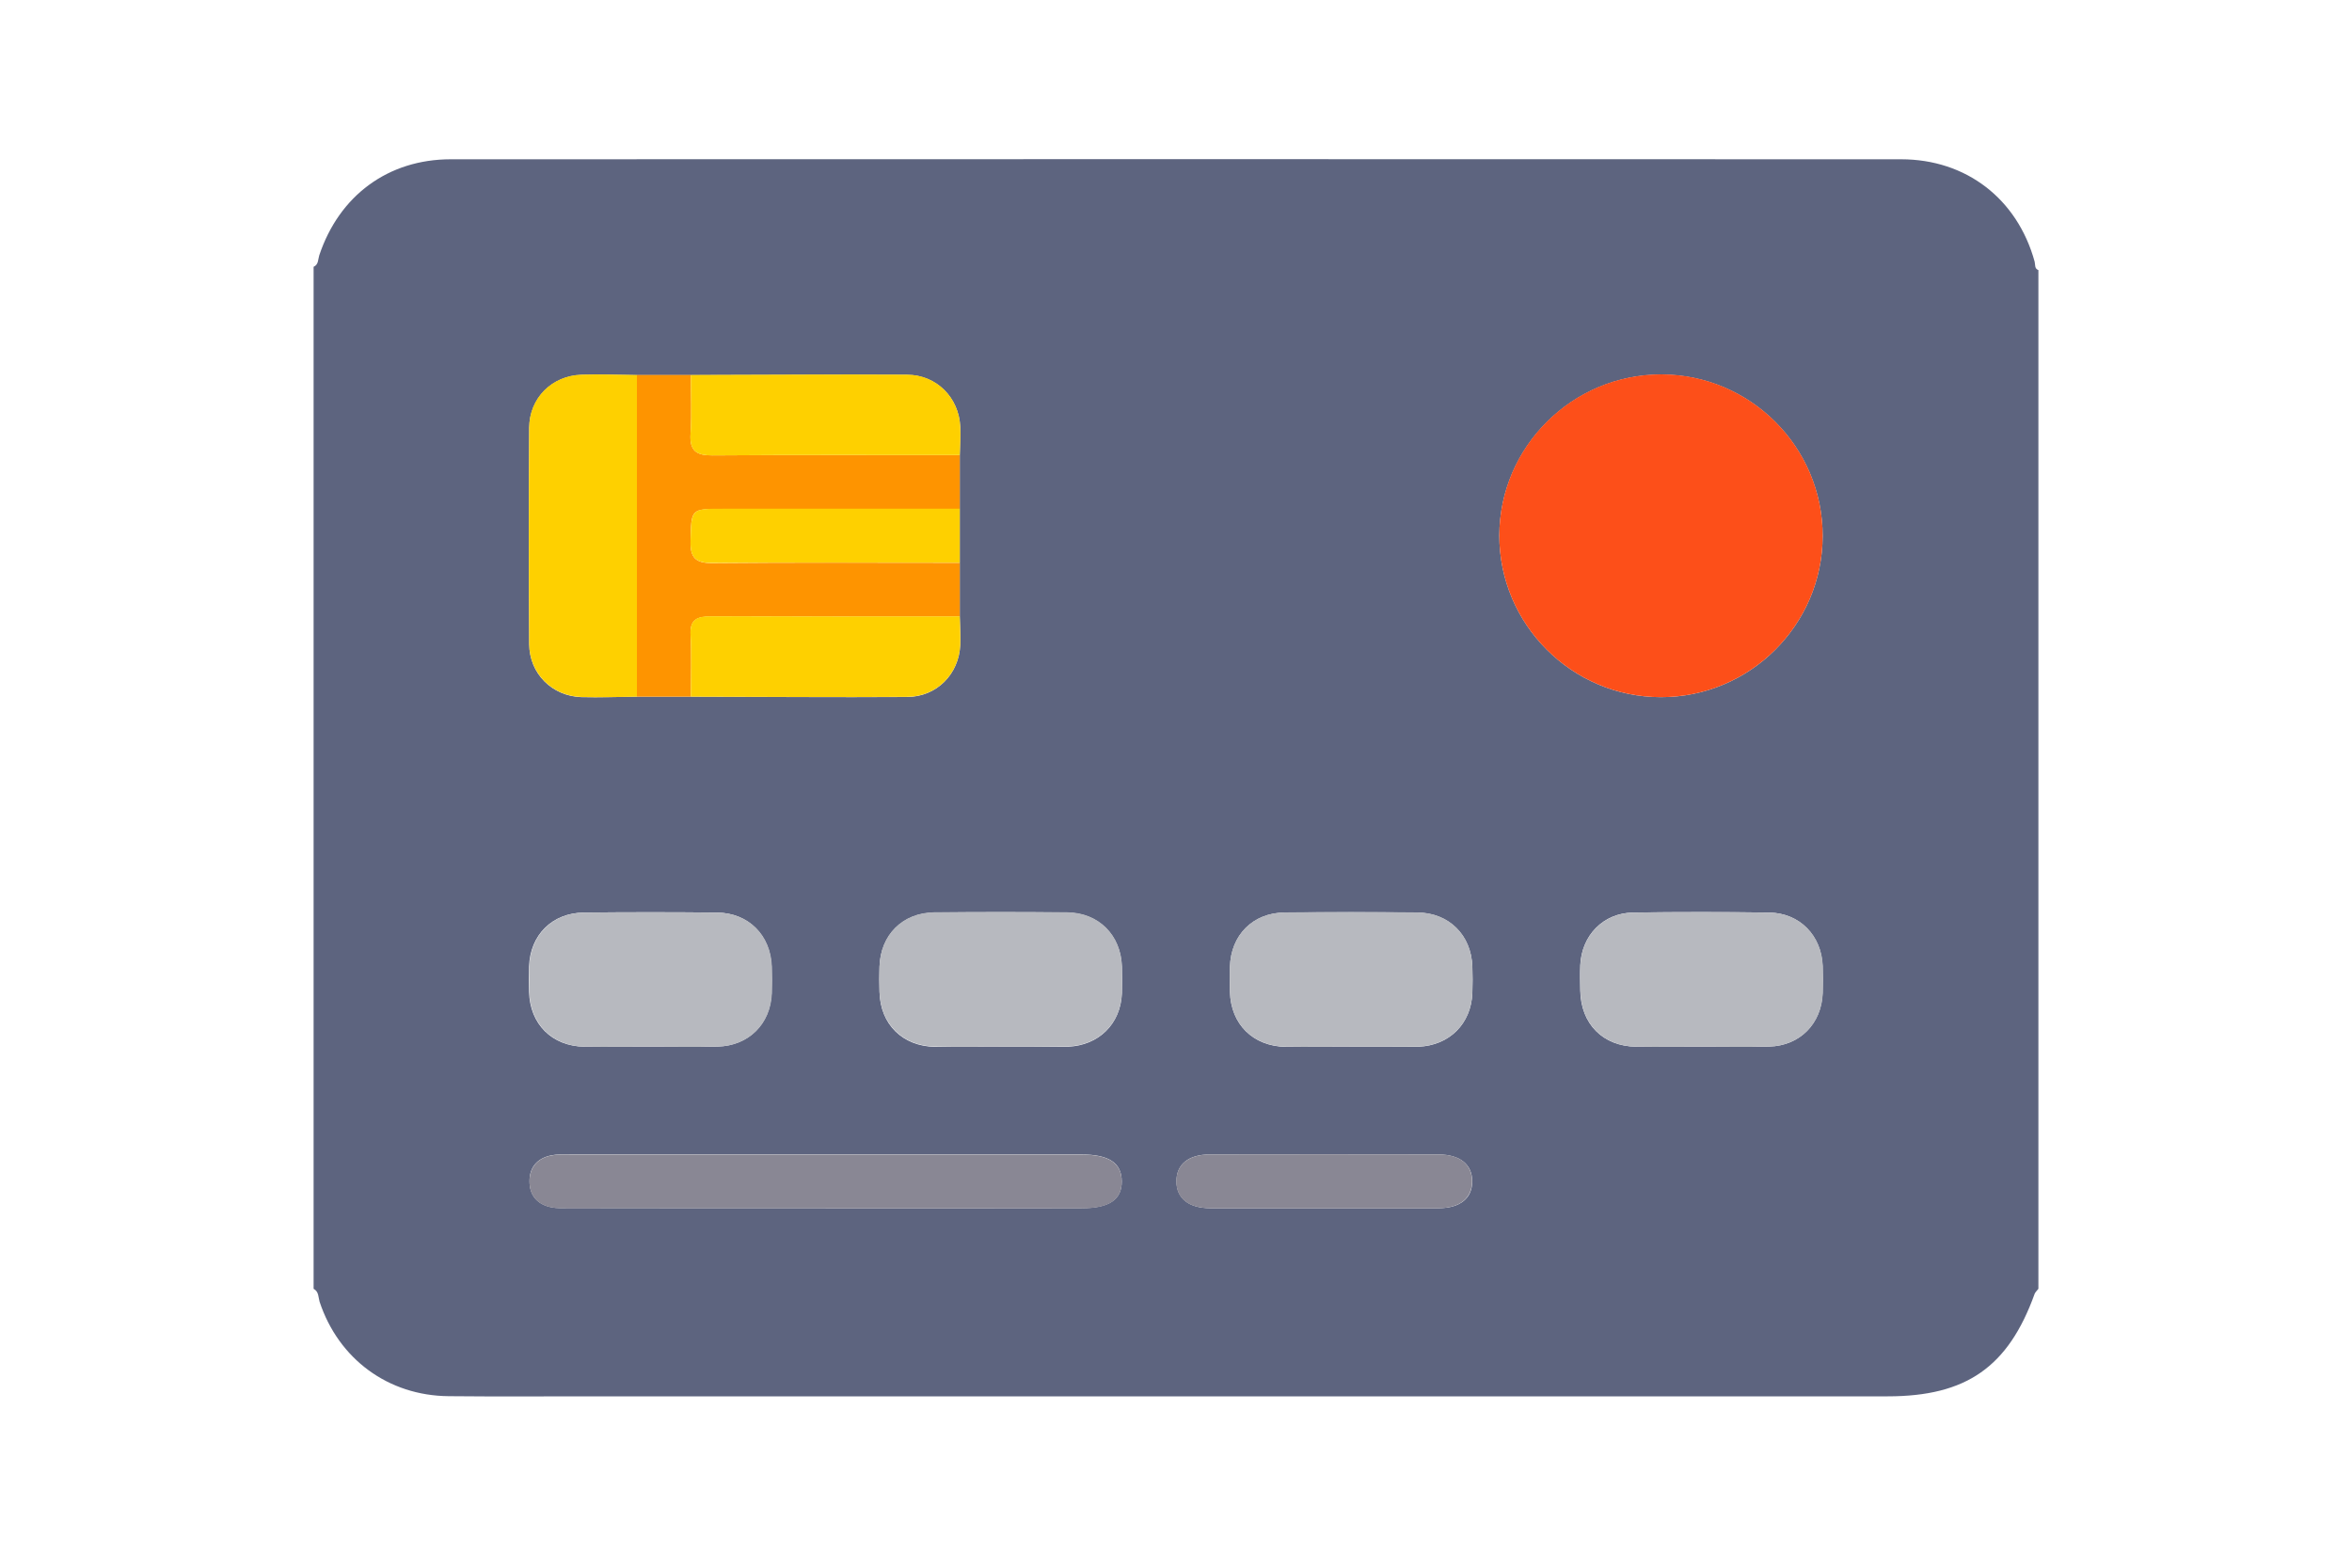
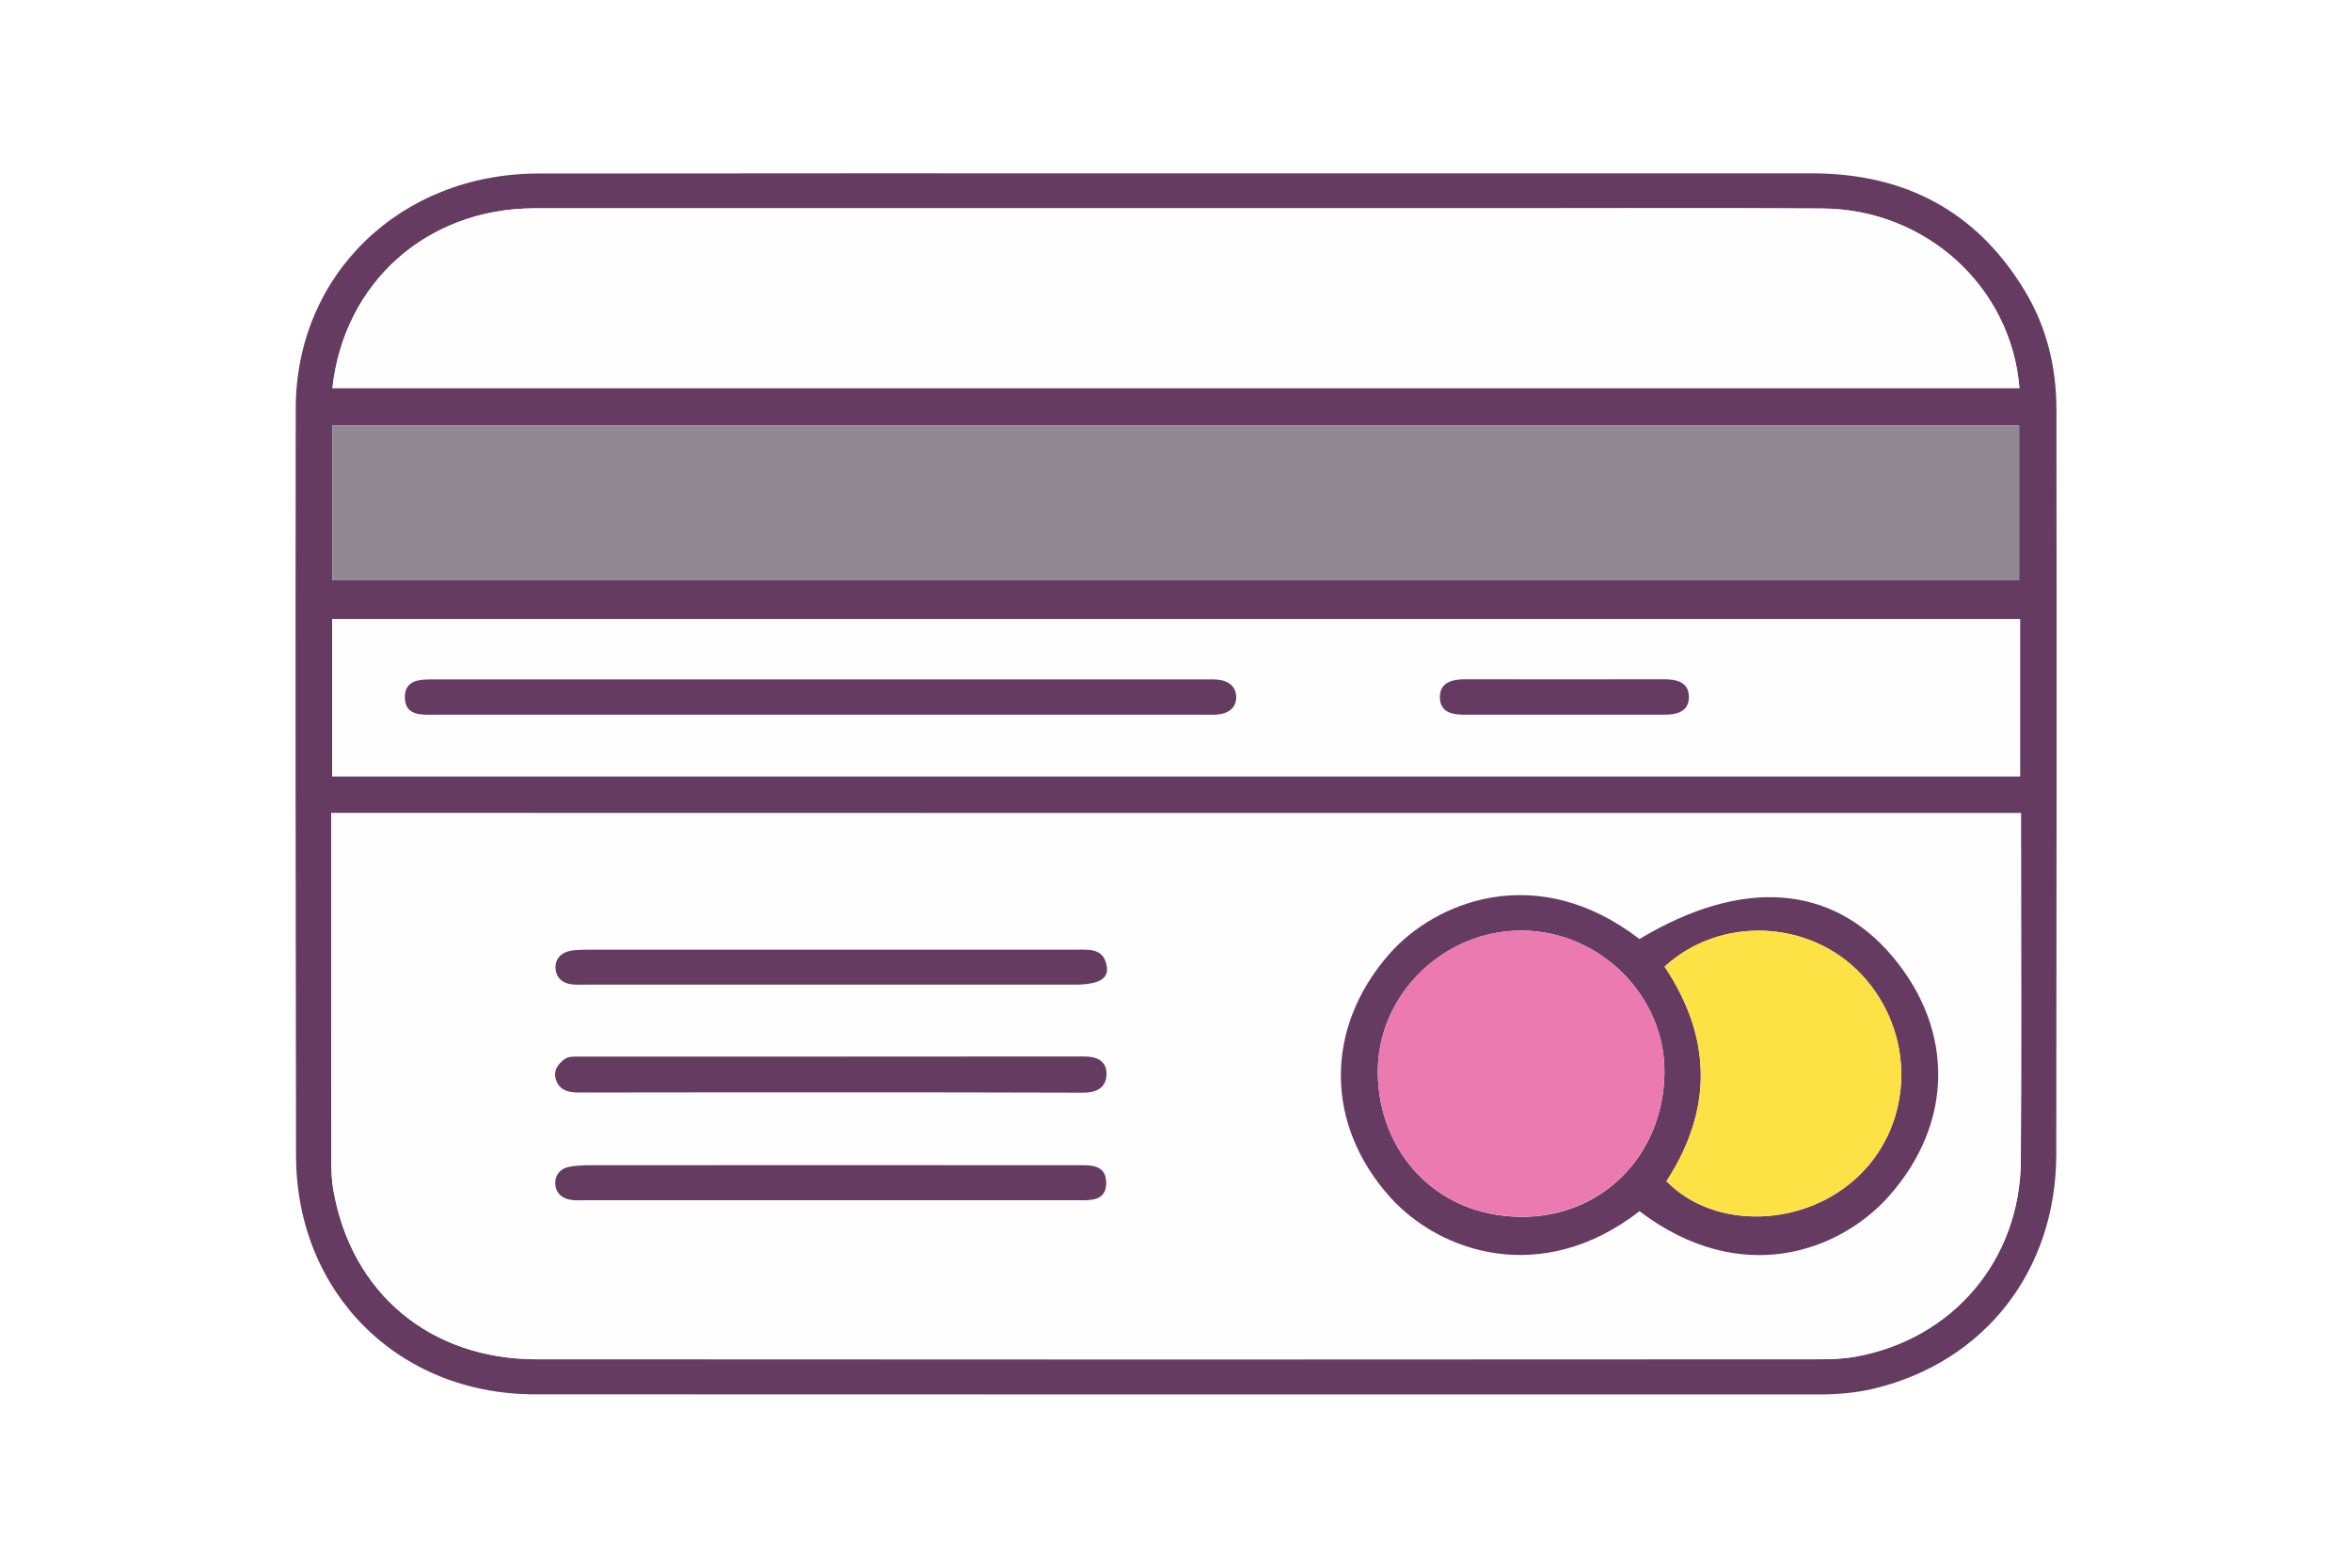
<svg xmlns="http://www.w3.org/2000/svg" version="1.1" id="Layer_1" x="0px" y="0px" width="150" height="100" viewBox="0 0 150 100" style="enable-background:new 0 0 150 100;" xml:space="preserve">
  <style type="text/css">
- 	.st0{fill:#5D647F;}
- 	.st1{fill:#FD4F19;}
- 	.st2{fill:#FE9400;}
- 	.st3{fill:#FED000;}
- 	.st4{fill:#898794;}
- 	.st5{fill:#B7B9BF;}
+ 	.st0{fill:#663B61;}
+ 	.st1{fill:#FEFEFE;}
+ 	.st2{fill:#928892;}
+ 	.st3{fill:#EA7AAF;}
+ 	.st4{fill:#FCE244;}
</style>
  <g>
-     <path class="st0" d="M20,82.21c0-21.73,0-43.46,0-65.19c0.32-0.14,0.28-0.48,0.36-0.73c1.27-3.81,4.39-6.13,8.39-6.13   c30.83-0.01,61.66-0.01,92.49,0c4.16,0,7.42,2.53,8.52,6.53c0.05,0.19-0.02,0.45,0.24,0.54c0,21.66,0,43.32,0,64.98   c-0.08,0.11-0.19,0.2-0.24,0.32c-1.68,4.67-4.36,6.54-9.37,6.54c-27.58,0-55.17,0-82.75,0c-3.01,0-6.01,0.02-9.02-0.01   c-3.86-0.03-7.03-2.37-8.24-6.03C20.3,82.76,20.34,82.39,20,82.21z M40.62,44.44c1.15,0,2.29,0,3.44,0c4.6,0.01,9.2,0.05,13.8,0.02   c1.88-0.01,3.3-1.46,3.38-3.32c0.03-0.6-0.02-1.21-0.03-1.81c0-1.14,0-2.29,0-3.43c0-1.14,0-2.29,0-3.43c0-1.14,0-2.29,0-3.43   c0.01-0.6,0.05-1.21,0.03-1.81c-0.08-1.86-1.51-3.31-3.38-3.32c-4.6-0.02-9.2,0.01-13.8,0.02c-1.15,0-2.29,0-3.44,0   c-1.18-0.01-2.36-0.06-3.54-0.02c-1.88,0.06-3.31,1.49-3.33,3.37c-0.03,4.6-0.03,9.2,0,13.81c0.01,1.88,1.46,3.32,3.33,3.38   C38.26,44.5,39.44,44.45,40.62,44.44z M105.91,44.47c5.68,0.01,10.32-4.61,10.33-10.27c0.01-5.67-4.61-10.3-10.28-10.31   c-5.67-0.01-10.32,4.61-10.34,10.27C95.62,39.82,100.24,44.46,105.91,44.47z M52.66,77.07c5.44,0,10.88,0,16.32,0   c1.76,0,2.57-0.55,2.56-1.72c-0.01-1.17-0.81-1.71-2.58-1.71c-10.88,0-21.76,0-32.64,0c-0.39,0-0.8-0.02-1.18,0.06   c-0.88,0.19-1.38,0.76-1.37,1.66c0,0.9,0.51,1.47,1.39,1.65c0.38,0.08,0.78,0.05,1.18,0.05C41.79,77.07,47.23,77.07,52.66,77.07z    M41.48,66.77c1.43,0,2.86,0.03,4.29-0.01c1.97-0.05,3.36-1.44,3.44-3.39c0.02-0.57,0.02-1.14,0-1.71c-0.07-2-1.47-3.43-3.49-3.45   c-2.83-0.03-5.65-0.03-8.48,0c-2.03,0.02-3.43,1.43-3.5,3.44c-0.02,0.53-0.02,1.07,0,1.61c0.05,2.07,1.46,3.48,3.54,3.51   C38.69,66.79,40.08,66.77,41.48,66.77z M63.72,66.77c1.39,0,2.79,0,4.18,0c0.07,0,0.14,0,0.21,0c1.96-0.08,3.36-1.45,3.44-3.4   c0.02-0.57,0.02-1.14,0-1.71c-0.07-2-1.48-3.43-3.49-3.45c-2.83-0.03-5.65-0.03-8.48,0c-2.03,0.02-3.42,1.44-3.49,3.45   c-0.02,0.53-0.02,1.07,0,1.61c0.05,2.07,1.46,3.47,3.55,3.51C61,66.79,62.36,66.77,63.72,66.77z M86.08,66.77c1.39,0,2.79,0,4.18,0   c0.07,0,0.14,0,0.21,0c1.96-0.08,3.35-1.46,3.43-3.41c0.02-0.57,0.02-1.14,0-1.71c-0.07-2-1.49-3.42-3.5-3.44   c-2.83-0.03-5.65-0.03-8.48,0c-2.02,0.02-3.42,1.44-3.48,3.46c-0.02,0.53-0.02,1.07,0,1.61c0.06,2.06,1.47,3.46,3.56,3.5   C83.36,66.79,84.72,66.77,86.08,66.77z M108.54,66.77c1.43,0,2.86,0.03,4.29-0.01c1.96-0.05,3.34-1.46,3.41-3.42   c0.02-0.57,0.02-1.14,0-1.71c-0.07-1.95-1.46-3.39-3.41-3.42c-2.9-0.04-5.79-0.04-8.69,0c-1.9,0.03-3.27,1.46-3.36,3.36   c-0.02,0.53-0.01,1.07,0,1.61c0.04,2.14,1.44,3.56,3.57,3.59C105.75,66.79,107.14,66.77,108.54,66.77z M84.46,77.07   c2.43,0,4.86,0.01,7.3,0c1.37-0.01,2.14-0.64,2.13-1.72c0-1.07-0.77-1.7-2.14-1.71c-4.86-0.01-9.73-0.01-14.59,0   c-1.37,0-2.14,0.64-2.13,1.72c0,1.07,0.77,1.7,2.14,1.71C79.59,77.08,82.03,77.07,84.46,77.07z" />
-     <path class="st1" d="M105.91,44.47c-5.67-0.01-10.3-4.65-10.29-10.32c0.01-5.66,4.66-10.28,10.34-10.27   c5.67,0.01,10.3,4.65,10.28,10.31C116.24,39.86,111.59,44.48,105.91,44.47z" />
-     <path class="st2" d="M44.06,44.44c-1.15,0-2.29,0-3.44,0c0-6.84,0-13.68,0-20.52c1.15,0,2.29,0,3.44,0c0,1.25,0.06,2.5-0.02,3.74   c-0.07,1.1,0.36,1.4,1.42,1.39c5.25-0.04,10.5-0.02,15.75-0.02c0,1.14,0,2.29,0,3.43c-5.04,0-10.09,0-15.13,0   c-2.04,0-1.99,0-2.04,2.04c-0.03,1.07,0.31,1.43,1.4,1.42c5.26-0.05,10.52-0.02,15.77-0.02c0,1.14,0,2.29,0,3.43   c-5.29,0-10.57,0.01-15.86-0.01c-0.85,0-1.36,0.16-1.31,1.17C44.11,41.8,44.06,43.12,44.06,44.44z" />
-     <path class="st3" d="M40.62,23.92c0,6.84,0,13.68,0,20.52c-1.18,0.01-2.36,0.06-3.54,0.02c-1.87-0.06-3.31-1.5-3.33-3.38   c-0.03-4.6-0.03-9.2,0-13.81c0.01-1.89,1.45-3.31,3.33-3.37C38.26,23.86,39.44,23.91,40.62,23.92z" />
-     <path class="st4" d="M52.66,77.07c-5.44,0-10.88,0-16.32,0c-0.39,0-0.8,0.02-1.18-0.05c-0.88-0.18-1.39-0.75-1.39-1.65   c0-0.9,0.5-1.48,1.37-1.66c0.38-0.08,0.78-0.06,1.18-0.06c10.88,0,21.76,0,32.64,0c1.77,0,2.57,0.54,2.58,1.71   c0.01,1.18-0.8,1.72-2.56,1.72C63.54,77.07,58.1,77.07,52.66,77.07z" />
-     <path class="st5" d="M41.48,66.77c-1.39,0-2.79,0.02-4.18,0c-2.08-0.04-3.49-1.45-3.54-3.51c-0.01-0.54-0.02-1.07,0-1.61   c0.07-2.01,1.47-3.42,3.5-3.44c2.83-0.03,5.65-0.03,8.48,0c2.01,0.02,3.42,1.45,3.49,3.45c0.02,0.57,0.02,1.14,0,1.71   c-0.08,1.95-1.48,3.34-3.44,3.39C44.34,66.8,42.91,66.77,41.48,66.77z" />
-     <path class="st5" d="M63.72,66.77c-1.36,0-2.72,0.02-4.08-0.01c-2.08-0.04-3.49-1.44-3.55-3.51c-0.01-0.54-0.02-1.07,0-1.61   c0.07-2.01,1.46-3.42,3.49-3.45c2.83-0.03,5.65-0.03,8.48,0c2.01,0.02,3.43,1.45,3.49,3.45c0.02,0.57,0.02,1.14,0,1.71   c-0.08,1.95-1.47,3.32-3.44,3.4c-0.07,0-0.14,0-0.21,0C66.51,66.77,65.11,66.77,63.72,66.77z" />
-     <path class="st5" d="M86.08,66.77c-1.36,0-2.72,0.02-4.08,0c-2.09-0.04-3.5-1.44-3.56-3.5c-0.01-0.54-0.02-1.07,0-1.61   c0.06-2.02,1.45-3.43,3.48-3.46c2.83-0.03,5.65-0.03,8.48,0c2.02,0.02,3.43,1.44,3.5,3.44c0.02,0.57,0.02,1.14,0,1.71   c-0.08,1.95-1.47,3.33-3.43,3.41c-0.07,0-0.14,0-0.21,0C88.87,66.77,87.47,66.77,86.08,66.77z" />
-     <path class="st5" d="M108.54,66.77c-1.39,0-2.79,0.02-4.18,0c-2.13-0.04-3.53-1.45-3.57-3.59c-0.01-0.54-0.02-1.07,0-1.61   c0.08-1.9,1.46-3.32,3.36-3.36c2.9-0.05,5.79-0.04,8.69,0c1.95,0.03,3.34,1.47,3.41,3.42c0.02,0.57,0.02,1.14,0,1.71   c-0.07,1.96-1.46,3.36-3.41,3.42C111.4,66.8,109.97,66.77,108.54,66.77z" />
-     <path class="st3" d="M61.21,29.03c-5.25,0-10.5-0.02-15.75,0.02c-1.06,0.01-1.49-0.29-1.42-1.39c0.08-1.24,0.02-2.49,0.02-3.74   c4.6-0.01,9.2-0.05,13.8-0.02c1.87,0.01,3.3,1.46,3.38,3.32C61.27,27.82,61.23,28.43,61.21,29.03z" />
-     <path class="st3" d="M44.06,44.44c0-1.32,0.05-2.64-0.02-3.96c-0.05-1.01,0.46-1.17,1.31-1.17c5.29,0.02,10.57,0.01,15.86,0.01   c0.01,0.6,0.05,1.21,0.03,1.81c-0.08,1.86-1.5,3.31-3.38,3.32C53.26,44.48,48.66,44.45,44.06,44.44z" />
-     <path class="st4" d="M84.46,77.07c-2.43,0-4.86,0.01-7.3,0c-1.37-0.01-2.14-0.63-2.14-1.71c0-1.07,0.76-1.71,2.13-1.72   c4.86-0.01,9.73-0.01,14.59,0c1.37,0,2.14,0.63,2.14,1.71c0,1.07-0.76,1.71-2.13,1.72C89.32,77.08,86.89,77.07,84.46,77.07z" />
-     <path class="st3" d="M61.21,35.89c-5.26,0-10.52-0.03-15.77,0.02c-1.09,0.01-1.43-0.34-1.4-1.42c0.06-2.03,0.01-2.04,2.04-2.04   c5.04,0,10.09,0,15.13,0C61.21,33.61,61.21,34.75,61.21,35.89z" />
+     <path class="st0" d="M75.12,11.06c13.48,0,26.96,0,40.45,0c5.88,0,10.47,2.38,13.55,7.47c1.4,2.31,2.02,4.86,2.03,7.54   c0.02,15.85,0.01,31.7-0.01,47.56c-0.01,7.41-4.55,13.23-11.6,14.94c-1.19,0.29-2.41,0.38-3.63,0.38c-27.27,0-54.54,0-81.81-0.01   c-8.71,0-15.2-6.48-15.22-15.21c-0.03-15.89-0.04-31.78-0.02-47.67c0.01-8.54,6.67-14.98,15.47-14.99   C47.93,11.05,61.53,11.06,75.12,11.06z M128.89,51.87c-36.01,0-71.86,0-107.77,0c0,0.29,0,0.51,0,0.74c0,7.14,0,14.29,0.01,21.43   c0,0.61,0.02,1.23,0.12,1.82c1.14,6.62,6.16,10.84,12.98,10.85c27.19,0.01,54.38,0.01,81.57,0c0.84,0,1.69-0.02,2.51-0.16   c6.24-1.12,10.53-6.18,10.57-12.53c0.04-6.76,0.01-13.52,0.01-20.28C128.89,53.13,128.89,52.53,128.89,51.87z M21.2,24.75   c35.92,0,71.75,0,107.59,0c-0.52-6.45-5.96-11.41-12.58-11.45c-6.91-0.04-13.82-0.01-20.73-0.01c-20.47,0-40.93-0.01-61.4,0   C27.25,13.3,21.95,17.99,21.2,24.75z M21.19,37.02c35.93,0,71.77,0,107.58,0c0-3.37,0-6.63,0-9.89c-35.91,0-71.72,0-107.58,0   C21.19,30.44,21.19,33.68,21.19,37.02z M128.83,39.49c-35.95,0-71.79,0-107.65,0c0,3.37,0,6.68,0,10.03c35.9,0,71.74,0,107.65,0   C128.83,46.16,128.83,42.86,128.83,39.49z" />
+     <path class="st1" d="M128.89,51.87c0,0.66,0,1.26,0,1.86c0,6.76,0.03,13.52-0.01,20.28c-0.04,6.35-4.33,11.41-10.57,12.53   c-0.82,0.15-1.67,0.16-2.51,0.16c-27.19,0.01-54.38,0.01-81.57,0c-6.82,0-11.84-4.22-12.98-10.85c-0.1-0.6-0.12-1.22-0.12-1.82   c-0.01-7.14-0.01-14.29-0.01-21.43c0-0.22,0-0.45,0-0.74C57.03,51.87,92.87,51.87,128.89,51.87z M104.56,59.9   c-6.55-5.04-13.04-2.38-15.98,0.98c-4.11,4.71-4.08,10.85,0.07,15.48c3.2,3.56,9.7,5.72,15.91,0.9c6.48,4.93,12.77,2.56,15.89-0.94   c4.15-4.65,4.2-10.59,0.26-15.29C116.82,56.38,111.09,55.98,104.56,59.9z M52.94,62.81c5.19,0,10.38,0,15.56,0   c1.52,0,2.2-0.35,2.08-1.15c-0.19-1.23-1.19-1.08-2.06-1.08c-10.34,0-20.68,0-31.01,0c-0.38,0-0.77,0-1.14,0.07   c-0.59,0.11-0.98,0.52-0.95,1.11c0.03,0.58,0.43,0.97,1.04,1.03c0.3,0.03,0.61,0.02,0.91,0.02C42.56,62.81,47.75,62.81,52.94,62.81   z M53.02,76.56c5.19,0,10.38,0,15.56,0c0.88,0,1.99,0.13,1.97-1.12c-0.01-1.23-1.12-1.11-2-1.11c-10.38,0-20.75,0-31.13,0   c-0.41,0-0.84,0.03-1.24,0.13c-0.5,0.12-0.78,0.53-0.77,1.02c0.01,0.55,0.36,0.93,0.9,1.04c0.33,0.07,0.68,0.04,1.03,0.04   C42.56,76.56,47.79,76.56,53.02,76.56z M52.93,69.68c5.38,0,10.76-0.01,16.14,0.01c0.86,0,1.48-0.32,1.49-1.19   c0.01-0.84-0.63-1.12-1.42-1.12c-10.76,0.01-21.52,0-32.29,0.01c-0.3,0-0.61-0.02-0.88,0.18c-0.43,0.32-0.7,0.73-0.53,1.27   c0.22,0.7,0.78,0.85,1.45,0.84C42.25,69.68,47.59,69.68,52.93,69.68z" />
+     <path class="st1" d="M21.2,24.75c0.75-6.76,6.05-11.45,12.88-11.46c20.47-0.01,40.93,0,61.4,0c6.91,0,13.82-0.03,20.73,0.01   c6.62,0.04,12.06,5,12.58,11.45C92.95,24.75,57.11,24.75,21.2,24.75z" />
+     <path class="st2" d="M21.19,37.02c0-3.34,0-6.58,0-9.89c35.87,0,71.68,0,107.58,0c0,3.27,0,6.53,0,9.89   C92.96,37.02,57.12,37.02,21.19,37.02z" />
+     <path class="st1" d="M128.83,39.49c0,3.37,0,6.67,0,10.03c-35.9,0-71.74,0-107.65,0c0-3.35,0-6.66,0-10.03   C57.04,39.49,92.88,39.49,128.83,39.49z M52.31,43.34c-8.17,0-16.34,0-24.5,0c-0.9,0-1.98-0.06-1.98,1.14c0,1.23,1.12,1.11,2,1.11   c16.34,0,32.67,0,49.01,0c0.34,0,0.69,0.02,1.03-0.04c0.59-0.11,0.99-0.48,0.98-1.09c-0.01-0.61-0.41-0.98-1-1.08   c-0.33-0.06-0.68-0.04-1.03-0.04C68.64,43.34,60.48,43.34,52.31,43.34z M99.68,45.59c2.13,0,4.27-0.01,6.4,0   c0.84,0,1.63-0.16,1.62-1.16c-0.01-0.91-0.76-1.1-1.57-1.1c-4.23,0.01-8.46,0.01-12.68,0c-0.85,0-1.64,0.2-1.63,1.17   c0.02,0.99,0.86,1.1,1.68,1.09C95.56,45.58,97.62,45.59,99.68,45.59z" />
+     <path class="st0" d="M104.56,59.9c6.52-3.92,12.25-3.51,16.15,1.13c3.94,4.7,3.88,10.64-0.26,15.29   c-3.12,3.49-9.41,5.86-15.89,0.94c-6.21,4.82-12.71,2.66-15.91-0.9c-4.15-4.63-4.19-10.76-0.07-15.48   C91.52,57.51,98.01,54.86,104.56,59.9z M97.08,59.36c-5.02-0.03-9.28,4.11-9.21,9.13c0.07,4.98,3.69,9.06,9.07,9.13   c5.12,0.07,9.1-3.81,9.21-9.1C106.25,63.55,102.04,59.39,97.08,59.36z M106.16,61.66c3.06,4.59,3.05,9.17,0.12,13.69   c3.09,3.16,8.87,2.95,12.29-0.37c3.52-3.41,3.59-9.14,0.16-12.8C115.45,58.66,109.73,58.39,106.16,61.66z" />
+     <path class="st0" d="M52.94,62.81c-5.19,0-10.38,0-15.56,0c-0.31,0-0.61,0.01-0.91-0.02c-0.62-0.06-1.01-0.45-1.04-1.03   c-0.03-0.6,0.36-1,0.95-1.11c0.37-0.07,0.76-0.07,1.14-0.07c10.34,0,20.68,0,31.01,0c0.87,0,1.87-0.15,2.06,1.08   c0.12,0.8-0.56,1.15-2.08,1.15C63.32,62.81,58.13,62.81,52.94,62.81z" />
+     <path class="st0" d="M53.02,76.56c-5.23,0-10.45,0-15.68,0c-0.34,0-0.7,0.03-1.03-0.04c-0.54-0.11-0.89-0.49-0.9-1.04   c-0.01-0.49,0.28-0.89,0.77-1.02c0.4-0.1,0.83-0.12,1.24-0.13c10.38-0.01,20.75-0.01,31.13,0c0.88,0,1.99-0.12,2,1.11   c0.01,1.24-1.09,1.12-1.97,1.12C63.39,76.56,58.21,76.56,53.02,76.56z" />
+     <path class="st0" d="M52.93,69.68c-5.34,0-10.69,0-16.03,0.01c-0.67,0-1.23-0.15-1.45-0.84c-0.17-0.54,0.11-0.95,0.53-1.27   c0.26-0.2,0.57-0.18,0.88-0.18c10.76,0,21.52,0,32.29-0.01c0.79,0,1.43,0.28,1.42,1.12c-0.01,0.87-0.63,1.19-1.49,1.19   C63.7,69.68,58.32,69.68,52.93,69.68z" />
+     <path class="st0" d="M52.31,43.34c8.17,0,16.34,0,24.5,0c0.34,0,0.69-0.02,1.03,0.04c0.59,0.1,0.99,0.47,1,1.08   c0.01,0.61-0.39,0.98-0.98,1.09c-0.33,0.06-0.68,0.04-1.03,0.04c-16.34,0-32.67,0-49.01,0c-0.88,0-1.99,0.12-2-1.11   c0-1.2,1.08-1.14,1.98-1.14C35.97,43.34,44.14,43.34,52.31,43.34z" />
+     <path class="st0" d="M99.68,45.59c-2.06,0-4.11-0.01-6.17,0c-0.82,0.01-1.66-0.1-1.68-1.09c-0.02-0.97,0.78-1.17,1.63-1.17   c4.23,0.01,8.46,0.01,12.68,0c0.8,0,1.55,0.19,1.57,1.1c0.01,0.99-0.78,1.16-1.62,1.16C103.94,45.58,101.81,45.59,99.68,45.59z" />
+     <path class="st3" d="M97.08,59.36c4.96,0.03,9.17,4.19,9.07,9.15c-0.11,5.29-4.09,9.16-9.21,9.1c-5.38-0.07-9-4.15-9.07-9.13   C87.8,63.46,92.06,59.32,97.08,59.36z" />
+     <path class="st4" d="M106.16,61.66c3.57-3.27,9.28-3,12.57,0.51c3.43,3.67,3.36,9.39-0.16,12.8c-3.42,3.32-9.2,3.53-12.29,0.37   C109.22,70.83,109.23,66.25,106.16,61.66z" />
  </g>
</svg>
